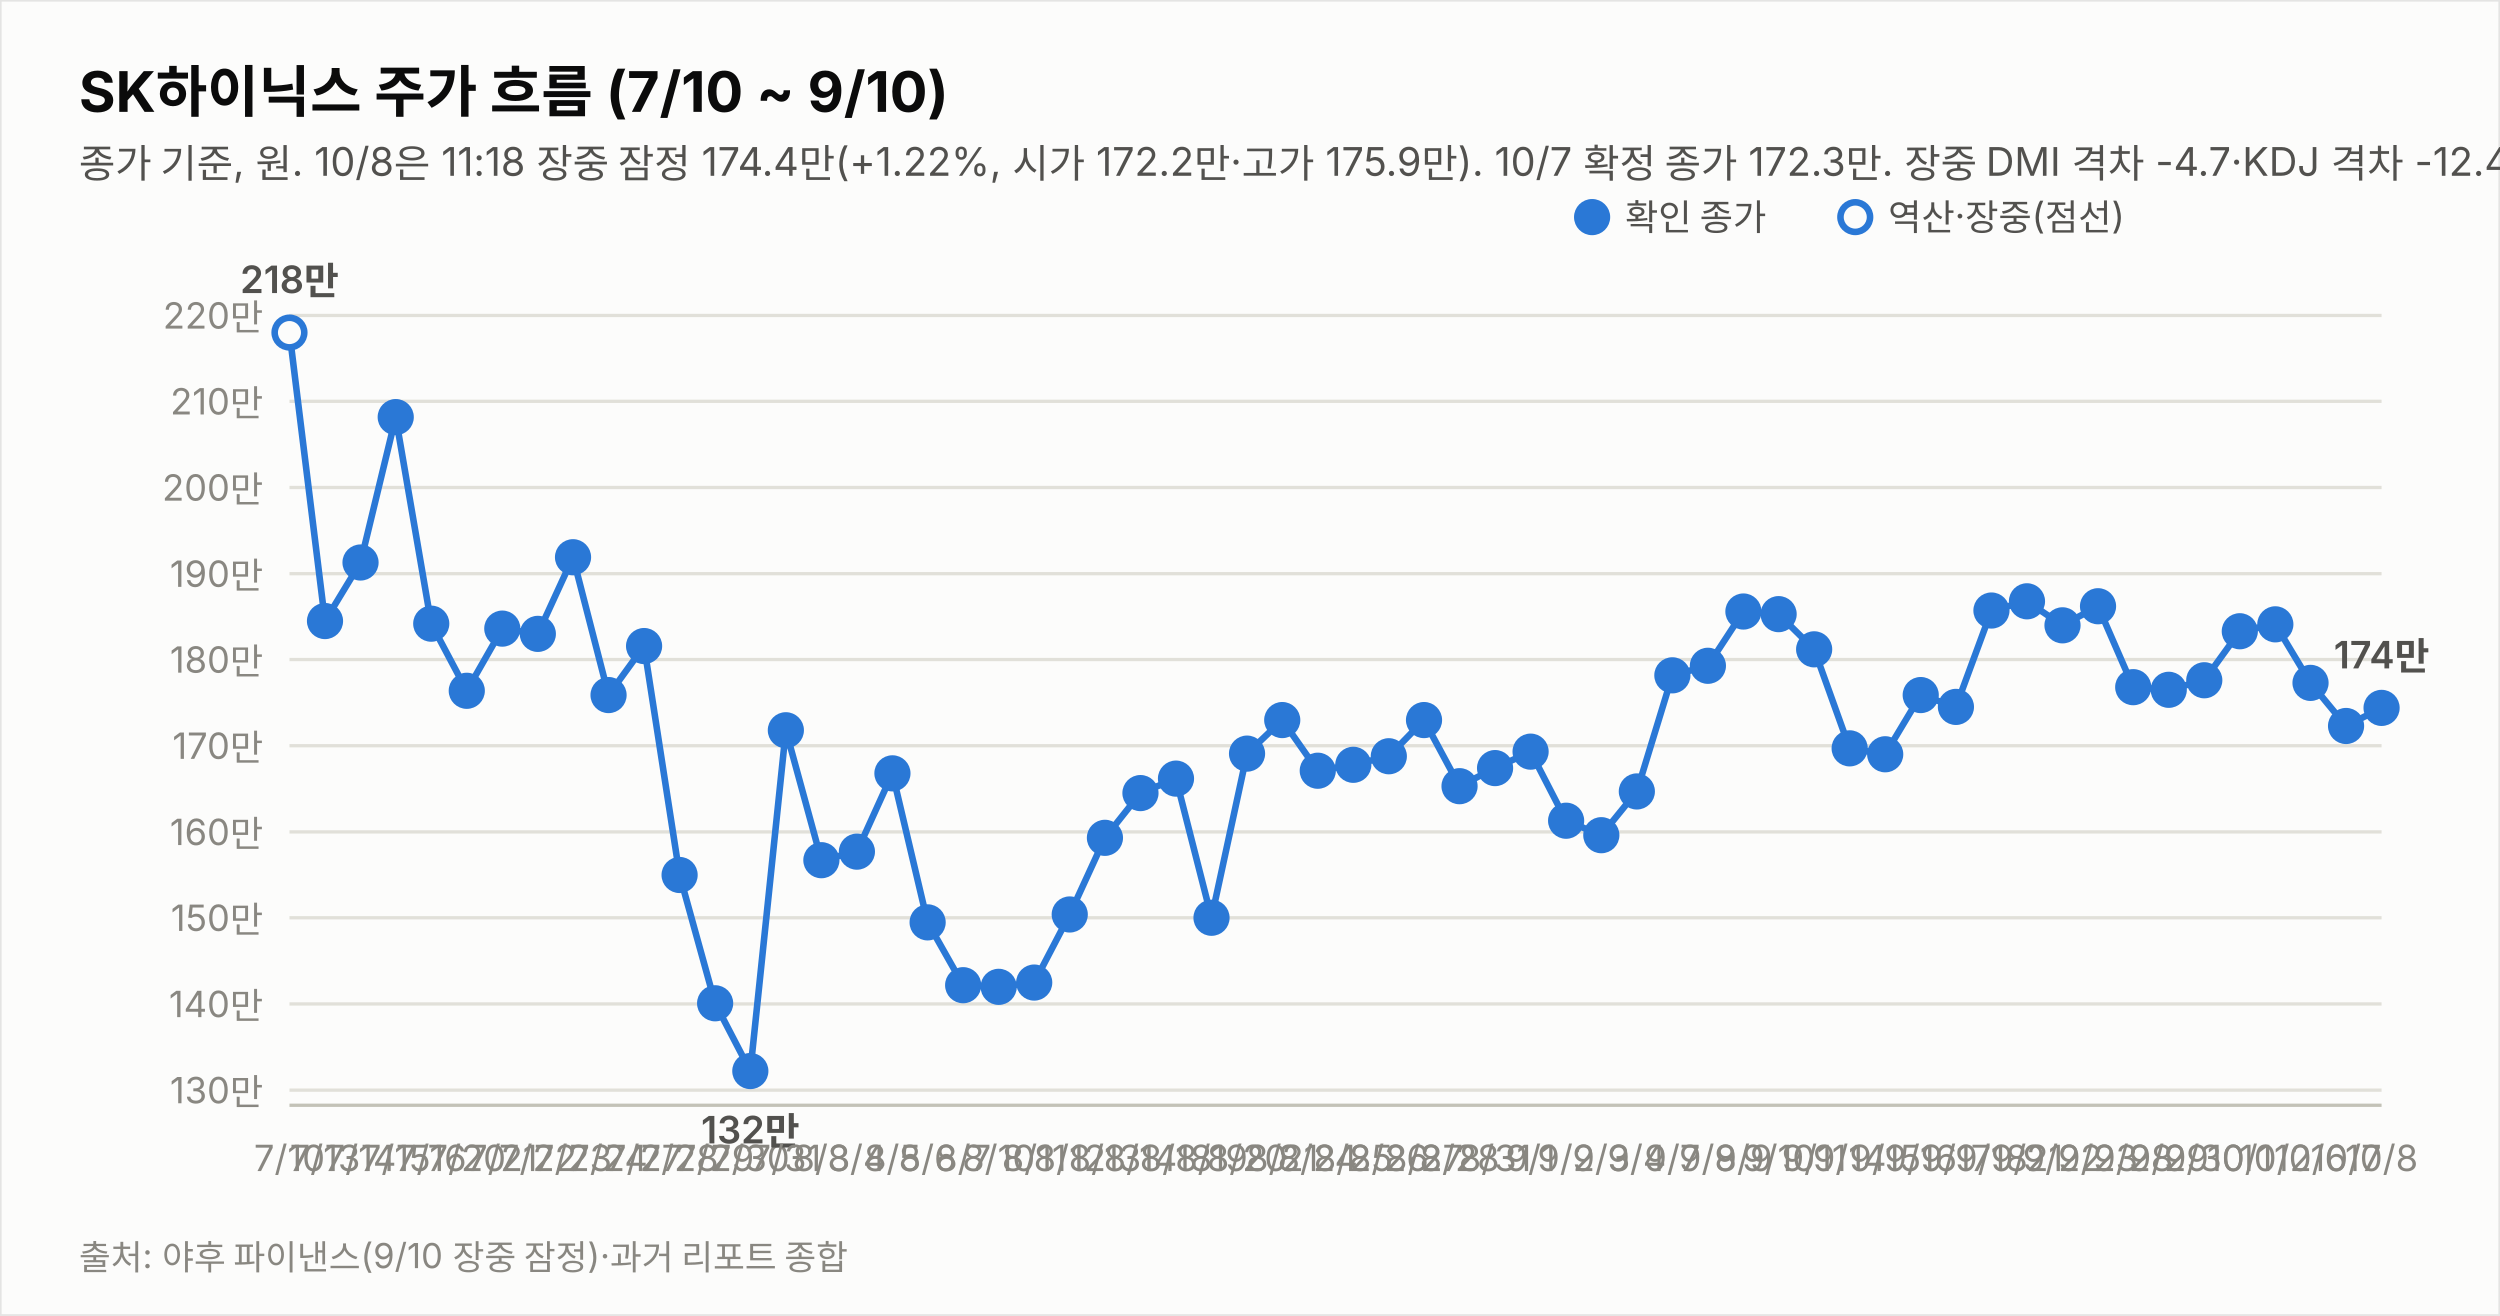
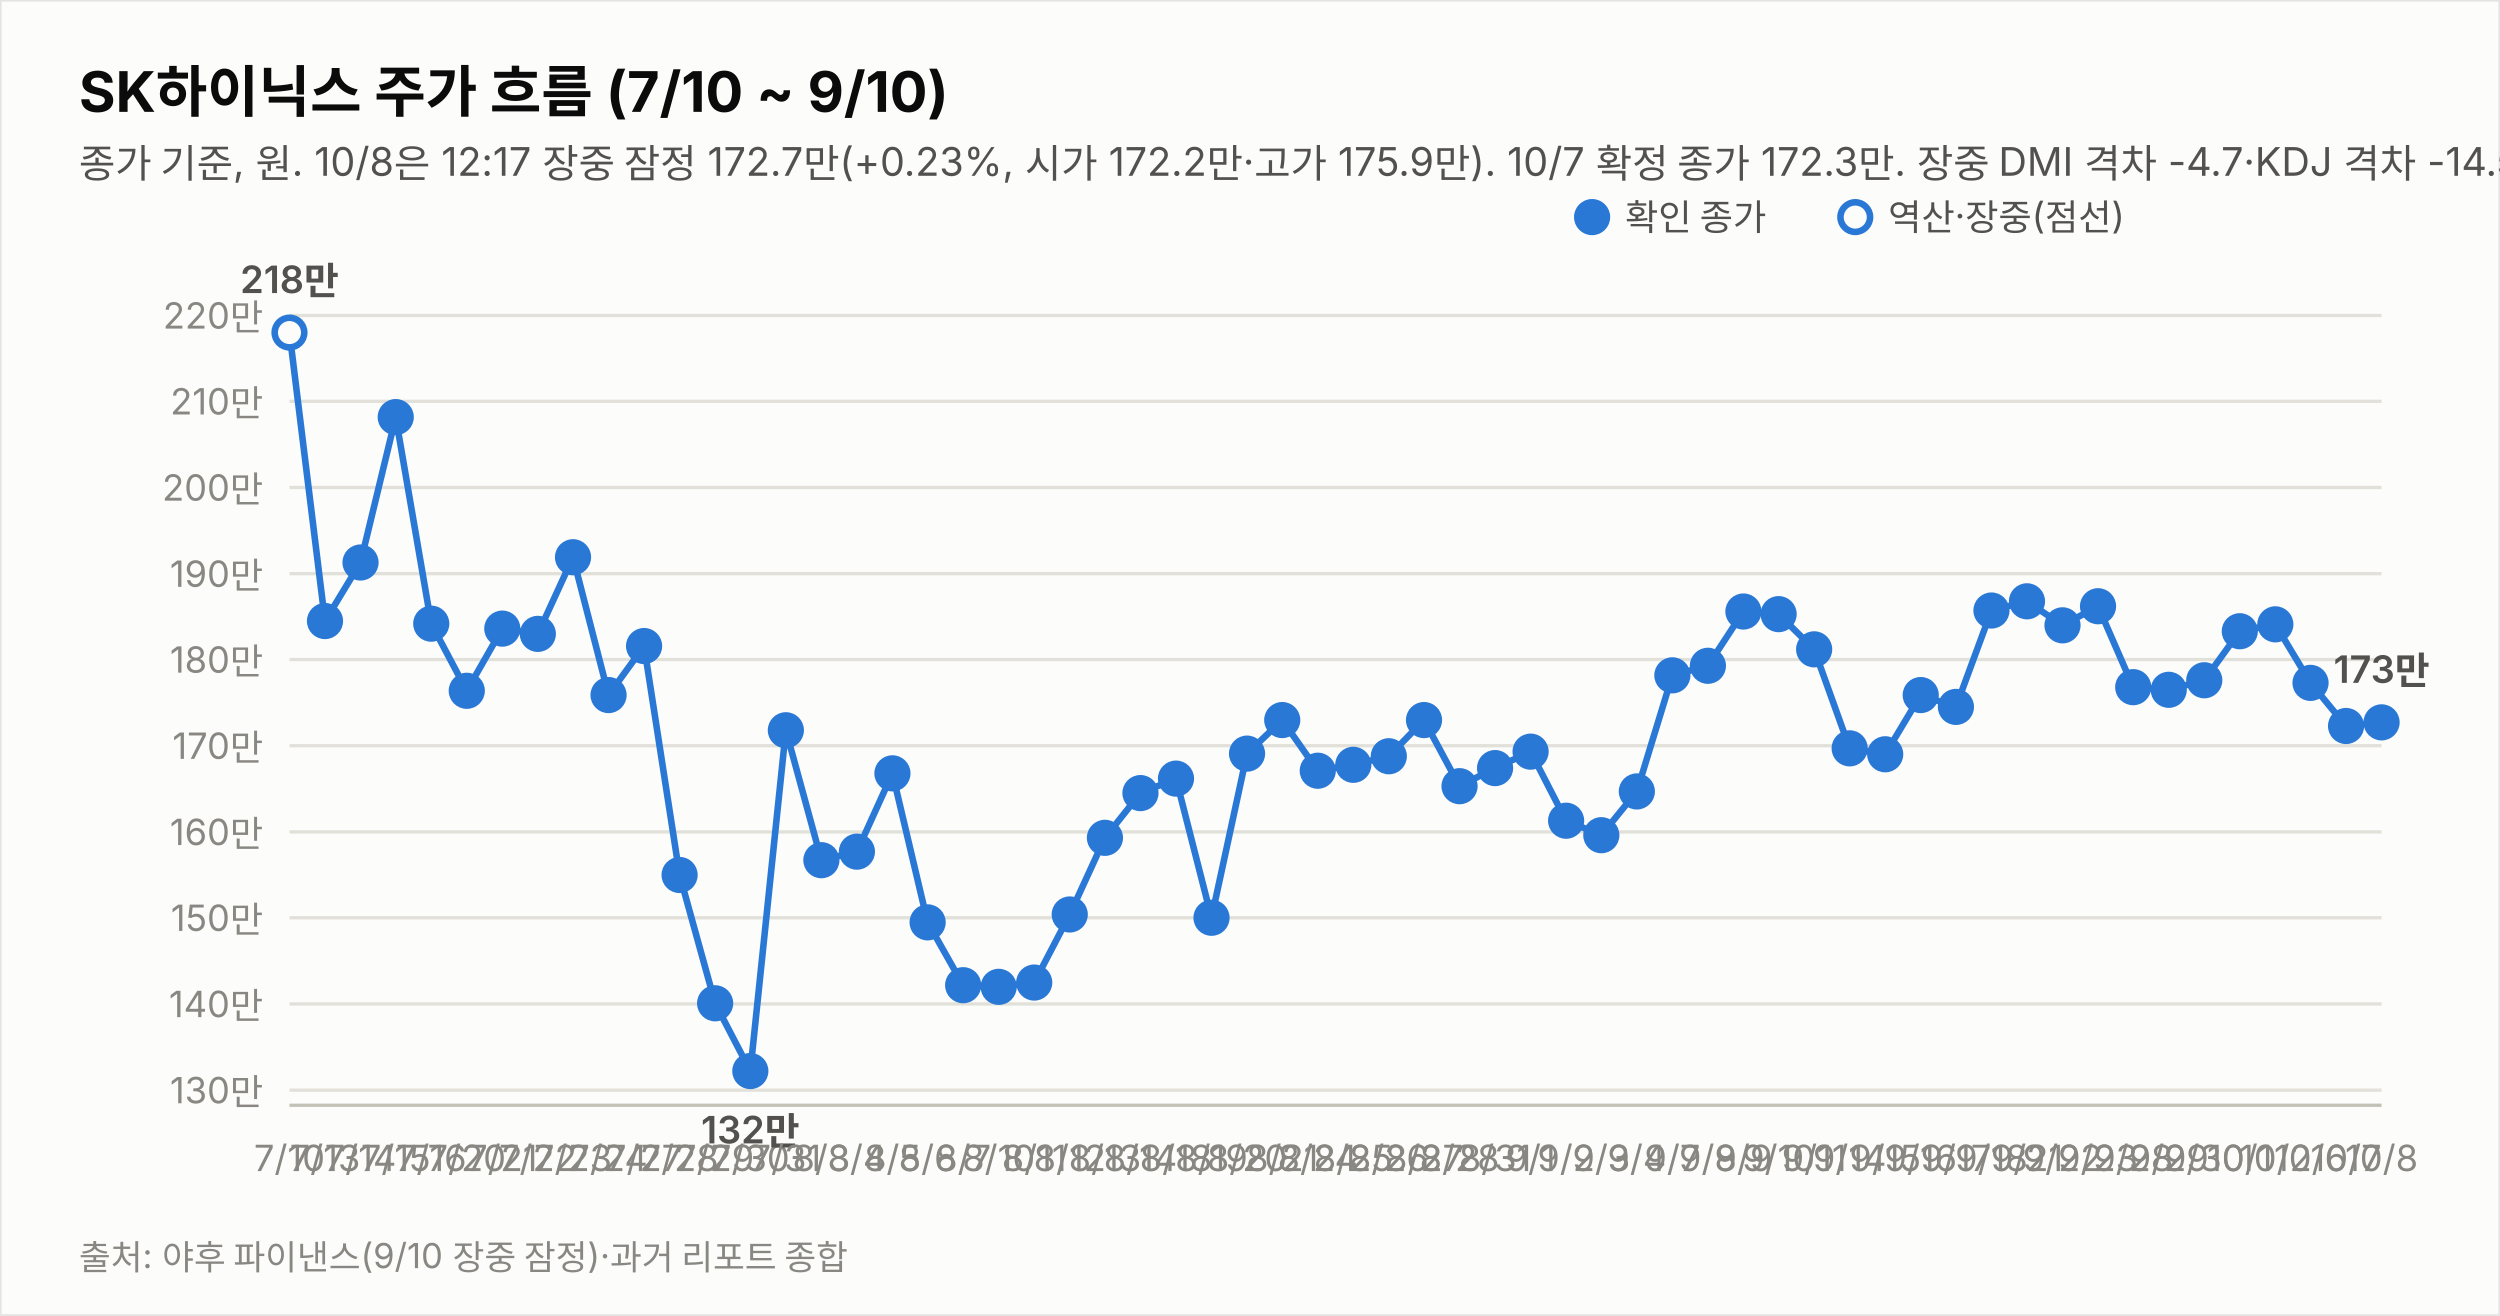
<svg xmlns="http://www.w3.org/2000/svg" width="760" height="400" viewBox="0 0 760 400" font-family="system-ui,-apple-system,&quot;Segoe UI&quot;,&quot;Malgun Gothic&quot;,&quot;Apple SD Gothic Neo&quot;,sans-serif">
  <rect width="760" height="400" fill="#fcfcfb" stroke="rgba(11,11,11,0.10)" />
  <text x="24" y="34" font-size="17" font-weight="700" fill="#0b0b0b">SK하이닉스 주가 흐름 (7/10 ~ 9/10)</text>
-   <text x="24" y="54" font-size="12" fill="#52514e">종가 기준, 원. 10/8은 11:18 장중 잠정 174.4만(+1.22%, 시가 172.2만·고가 175.9만). 10/7 확정 종가 172.3만. 장중 DMI 격차 -4.7·KDJ 격차 -12.4(잠정).</text>
+   <text x="24" y="54" font-size="12" fill="#52514e">종가 기준, 원. 10/8은 12:17 장중 잠정 172.7만(+0.23%, 시가 172.2만·고가 175.9만). 10/7 확정 종가 172.3만. 장중 DMI 격차 -4.7·KDJ 격차 -14.5(잠정).</text>
  <line x1="88" y1="331.4" x2="724" y2="331.4" stroke="#e1e0d9" stroke-width="1" />
  <text x="80" y="335.4" font-size="11" fill="#898781" text-anchor="end" style="font-variant-numeric:tabular-nums">130만</text>
  <line x1="88" y1="305.2" x2="724" y2="305.2" stroke="#e1e0d9" stroke-width="1" />
  <text x="80" y="309.2" font-size="11" fill="#898781" text-anchor="end" style="font-variant-numeric:tabular-nums">140만</text>
  <line x1="88" y1="279.0" x2="724" y2="279.0" stroke="#e1e0d9" stroke-width="1" />
  <text x="80" y="283.0" font-size="11" fill="#898781" text-anchor="end" style="font-variant-numeric:tabular-nums">150만</text>
  <line x1="88" y1="252.9" x2="724" y2="252.9" stroke="#e1e0d9" stroke-width="1" />
  <text x="80" y="256.9" font-size="11" fill="#898781" text-anchor="end" style="font-variant-numeric:tabular-nums">160만</text>
  <line x1="88" y1="226.7" x2="724" y2="226.7" stroke="#e1e0d9" stroke-width="1" />
  <text x="80" y="230.7" font-size="11" fill="#898781" text-anchor="end" style="font-variant-numeric:tabular-nums">170만</text>
  <line x1="88" y1="200.5" x2="724" y2="200.5" stroke="#e1e0d9" stroke-width="1" />
  <text x="80" y="204.5" font-size="11" fill="#898781" text-anchor="end" style="font-variant-numeric:tabular-nums">180만</text>
  <line x1="88" y1="174.4" x2="724" y2="174.4" stroke="#e1e0d9" stroke-width="1" />
  <text x="80" y="178.4" font-size="11" fill="#898781" text-anchor="end" style="font-variant-numeric:tabular-nums">190만</text>
  <line x1="88" y1="148.2" x2="724" y2="148.2" stroke="#e1e0d9" stroke-width="1" />
  <text x="80" y="152.2" font-size="11" fill="#898781" text-anchor="end" style="font-variant-numeric:tabular-nums">200만</text>
  <line x1="88" y1="122.0" x2="724" y2="122.0" stroke="#e1e0d9" stroke-width="1" />
  <text x="80" y="126.0" font-size="11" fill="#898781" text-anchor="end" style="font-variant-numeric:tabular-nums">210만</text>
  <line x1="88" y1="95.9" x2="724" y2="95.9" stroke="#e1e0d9" stroke-width="1" />
  <text x="80" y="99.9" font-size="11" fill="#898781" text-anchor="end" style="font-variant-numeric:tabular-nums">220만</text>
  <line x1="88" y1="336" x2="724" y2="336" stroke="#c3c2b7" stroke-width="1" />
-   <path d="M88.0,101.1 L98.8,188.8 L109.6,171.0 L120.3,126.8 L131.1,189.6 L141.9,210.0 L152.7,191.1 L163.5,192.7 L174.2,169.4 L185.0,211.3 L195.8,196.4 L206.6,266.0 L217.4,305.0 L228.1,325.6 L238.9,222.0 L249.7,261.5 L260.5,258.9 L271.3,235.1 L282.0,280.4 L292.8,299.5 L303.6,300.0 L314.4,298.7 L325.2,278.0 L335.9,254.7 L346.7,241.1 L357.5,236.7 L368.3,279.0 L379.1,229.1 L389.8,218.9 L400.6,234.3 L411.4,232.5 L422.2,229.9 L432.9,218.9 L443.7,239.0 L454.5,233.5 L465.3,228.5 L476.1,249.5 L486.8,253.9 L497.6,240.6 L508.4,205.3 L519.2,202.4 L530.0,185.9 L540.7,186.7 L551.5,197.4 L562.3,227.5 L573.1,229.3 L583.9,211.3 L594.6,214.9 L605.4,185.6 L616.2,182.8 L627.0,190.1 L637.8,184.3 L648.5,208.9 L659.3,209.7 L670.1,206.8 L680.9,191.9 L691.7,189.8 L702.4,207.6 L713.2,220.7 L724.0,215.2" fill="none" stroke="#2a78d6" stroke-width="2" />
+   <path d="M88.0,101.1 L98.8,188.8 L109.6,171.0 L120.3,126.8 L131.1,189.6 L141.9,210.0 L152.7,191.1 L163.5,192.7 L174.2,169.4 L185.0,211.3 L195.8,196.4 L206.6,266.0 L217.4,305.0 L228.1,325.6 L238.9,222.0 L249.7,261.5 L260.5,258.9 L271.3,235.1 L282.0,280.4 L292.8,299.5 L303.6,300.0 L314.4,298.7 L325.2,278.0 L335.9,254.7 L346.7,241.1 L357.5,236.7 L368.3,279.0 L379.1,229.1 L389.8,218.9 L400.6,234.3 L411.4,232.5 L422.2,229.9 L432.9,218.9 L443.7,239.0 L454.5,233.5 L465.3,228.5 L476.1,249.5 L486.8,253.9 L497.6,240.6 L508.4,205.3 L519.2,202.4 L530.0,185.9 L540.7,186.7 L551.5,197.4 L562.3,227.5 L573.1,229.3 L583.9,211.3 L594.6,214.9 L605.4,185.6 L616.2,182.8 L627.0,190.1 L637.8,184.3 L648.5,208.9 L659.3,209.7 L670.1,206.8 L680.9,191.9 L691.7,189.8 L702.4,207.6 L713.2,220.7 L724.0,219.6" fill="none" stroke="#2a78d6" stroke-width="2" />
  <circle cx="88.0" cy="101.1" r="4.5" fill="#fcfcfb" stroke="#2a78d6" stroke-width="2" />
  <text x="88.0" y="356" font-size="11" fill="#898781" text-anchor="middle">7/10</text>
  <text x="88.0" y="89.1" font-size="11.5" font-weight="600" fill="#52514e" text-anchor="middle" style="font-variant-numeric:tabular-nums">218만</text>
  <circle cx="98.8" cy="188.8" r="4.5" fill="#2a78d6" stroke="#2a78d6" stroke-width="2" />
  <text x="98.8" y="356" font-size="11" fill="#898781" text-anchor="middle">7/13</text>
  <circle cx="109.6" cy="171.0" r="4.5" fill="#2a78d6" stroke="#2a78d6" stroke-width="2" />
  <text x="109.6" y="356" font-size="11" fill="#898781" text-anchor="middle">7/14</text>
  <circle cx="120.3" cy="126.8" r="4.5" fill="#2a78d6" stroke="#2a78d6" stroke-width="2" />
  <text x="120.3" y="356" font-size="11" fill="#898781" text-anchor="middle">7/15</text>
  <circle cx="131.1" cy="189.6" r="4.5" fill="#2a78d6" stroke="#2a78d6" stroke-width="2" />
  <text x="131.1" y="356" font-size="11" fill="#898781" text-anchor="middle">7/16</text>
  <circle cx="141.9" cy="210.0" r="4.5" fill="#2a78d6" stroke="#2a78d6" stroke-width="2" />
  <text x="141.9" y="356" font-size="11" fill="#898781" text-anchor="middle">7/20</text>
  <circle cx="152.7" cy="191.1" r="4.5" fill="#2a78d6" stroke="#2a78d6" stroke-width="2" />
  <text x="152.7" y="356" font-size="11" fill="#898781" text-anchor="middle">7/21</text>
  <circle cx="163.5" cy="192.7" r="4.5" fill="#2a78d6" stroke="#2a78d6" stroke-width="2" />
  <text x="163.5" y="356" font-size="11" fill="#898781" text-anchor="middle">7/22</text>
  <circle cx="174.2" cy="169.4" r="4.5" fill="#2a78d6" stroke="#2a78d6" stroke-width="2" />
  <text x="174.2" y="356" font-size="11" fill="#898781" text-anchor="middle">7/23</text>
  <circle cx="185.0" cy="211.3" r="4.5" fill="#2a78d6" stroke="#2a78d6" stroke-width="2" />
  <text x="185.0" y="356" font-size="11" fill="#898781" text-anchor="middle">7/24</text>
  <circle cx="195.8" cy="196.4" r="4.5" fill="#2a78d6" stroke="#2a78d6" stroke-width="2" />
  <text x="195.8" y="356" font-size="11" fill="#898781" text-anchor="middle">7/27</text>
  <circle cx="206.6" cy="266.0" r="4.5" fill="#2a78d6" stroke="#2a78d6" stroke-width="2" />
  <text x="206.6" y="356" font-size="11" fill="#898781" text-anchor="middle">7/28</text>
  <circle cx="217.4" cy="305.0" r="4.5" fill="#2a78d6" stroke="#2a78d6" stroke-width="2" />
  <text x="217.4" y="356" font-size="11" fill="#898781" text-anchor="middle">7/29</text>
  <circle cx="228.1" cy="325.6" r="4.5" fill="#2a78d6" stroke="#2a78d6" stroke-width="2" />
  <text x="228.1" y="356" font-size="11" fill="#898781" text-anchor="middle">7/30</text>
  <text x="228.1" y="347.6" font-size="11.5" font-weight="600" fill="#52514e" text-anchor="middle" style="font-variant-numeric:tabular-nums">132만</text>
  <circle cx="238.9" cy="222.0" r="4.5" fill="#2a78d6" stroke="#2a78d6" stroke-width="2" />
  <text x="238.9" y="356" font-size="11" fill="#898781" text-anchor="middle">7/31</text>
  <circle cx="249.7" cy="261.5" r="4.5" fill="#2a78d6" stroke="#2a78d6" stroke-width="2" />
  <text x="249.7" y="356" font-size="11" fill="#898781" text-anchor="middle">8/3</text>
  <circle cx="260.5" cy="258.9" r="4.5" fill="#2a78d6" stroke="#2a78d6" stroke-width="2" />
  <text x="260.5" y="356" font-size="11" fill="#898781" text-anchor="middle">8/4</text>
  <circle cx="271.3" cy="235.1" r="4.5" fill="#2a78d6" stroke="#2a78d6" stroke-width="2" />
  <text x="271.3" y="356" font-size="11" fill="#898781" text-anchor="middle">8/5</text>
  <circle cx="282.0" cy="280.4" r="4.5" fill="#2a78d6" stroke="#2a78d6" stroke-width="2" />
  <text x="282.0" y="356" font-size="11" fill="#898781" text-anchor="middle">8/6</text>
  <circle cx="292.8" cy="299.5" r="4.5" fill="#2a78d6" stroke="#2a78d6" stroke-width="2" />
  <text x="292.8" y="356" font-size="11" fill="#898781" text-anchor="middle">8/7</text>
  <circle cx="303.6" cy="300.0" r="4.5" fill="#2a78d6" stroke="#2a78d6" stroke-width="2" />
  <text x="303.6" y="356" font-size="11" fill="#898781" text-anchor="middle">8/10</text>
  <circle cx="314.4" cy="298.7" r="4.5" fill="#2a78d6" stroke="#2a78d6" stroke-width="2" />
  <text x="314.4" y="356" font-size="11" fill="#898781" text-anchor="middle">8/11</text>
  <circle cx="325.2" cy="278.0" r="4.5" fill="#2a78d6" stroke="#2a78d6" stroke-width="2" />
  <text x="325.2" y="356" font-size="11" fill="#898781" text-anchor="middle">8/12</text>
  <circle cx="335.9" cy="254.7" r="4.5" fill="#2a78d6" stroke="#2a78d6" stroke-width="2" />
  <text x="335.9" y="356" font-size="11" fill="#898781" text-anchor="middle">8/13</text>
  <circle cx="346.7" cy="241.1" r="4.5" fill="#2a78d6" stroke="#2a78d6" stroke-width="2" />
  <text x="346.7" y="356" font-size="11" fill="#898781" text-anchor="middle">8/14</text>
  <circle cx="357.5" cy="236.7" r="4.5" fill="#2a78d6" stroke="#2a78d6" stroke-width="2" />
  <text x="357.5" y="356" font-size="11" fill="#898781" text-anchor="middle">8/18</text>
  <circle cx="368.3" cy="279.0" r="4.5" fill="#2a78d6" stroke="#2a78d6" stroke-width="2" />
  <text x="368.3" y="356" font-size="11" fill="#898781" text-anchor="middle">8/19</text>
  <circle cx="379.1" cy="229.1" r="4.5" fill="#2a78d6" stroke="#2a78d6" stroke-width="2" />
  <text x="379.1" y="356" font-size="11" fill="#898781" text-anchor="middle">8/20</text>
  <circle cx="389.8" cy="218.9" r="4.5" fill="#2a78d6" stroke="#2a78d6" stroke-width="2" />
  <text x="389.8" y="356" font-size="11" fill="#898781" text-anchor="middle">8/21</text>
  <circle cx="400.6" cy="234.3" r="4.5" fill="#2a78d6" stroke="#2a78d6" stroke-width="2" />
  <text x="400.6" y="356" font-size="11" fill="#898781" text-anchor="middle">8/24</text>
  <circle cx="411.4" cy="232.5" r="4.5" fill="#2a78d6" stroke="#2a78d6" stroke-width="2" />
  <text x="411.4" y="356" font-size="11" fill="#898781" text-anchor="middle">8/25</text>
  <circle cx="422.2" cy="229.9" r="4.5" fill="#2a78d6" stroke="#2a78d6" stroke-width="2" />
  <text x="422.2" y="356" font-size="11" fill="#898781" text-anchor="middle">8/26</text>
  <circle cx="432.9" cy="218.9" r="4.5" fill="#2a78d6" stroke="#2a78d6" stroke-width="2" />
  <text x="432.9" y="356" font-size="11" fill="#898781" text-anchor="middle">8/27</text>
  <circle cx="443.7" cy="239.0" r="4.5" fill="#2a78d6" stroke="#2a78d6" stroke-width="2" />
  <text x="443.7" y="356" font-size="11" fill="#898781" text-anchor="middle">8/28</text>
  <circle cx="454.5" cy="233.5" r="4.5" fill="#2a78d6" stroke="#2a78d6" stroke-width="2" />
  <text x="454.5" y="356" font-size="11" fill="#898781" text-anchor="middle">8/31</text>
  <circle cx="465.3" cy="228.5" r="4.5" fill="#2a78d6" stroke="#2a78d6" stroke-width="2" />
  <text x="465.3" y="356" font-size="11" fill="#898781" text-anchor="middle">9/1</text>
  <circle cx="476.1" cy="249.5" r="4.5" fill="#2a78d6" stroke="#2a78d6" stroke-width="2" />
  <text x="476.1" y="356" font-size="11" fill="#898781" text-anchor="middle">9/2</text>
  <circle cx="486.8" cy="253.9" r="4.5" fill="#2a78d6" stroke="#2a78d6" stroke-width="2" />
  <text x="486.8" y="356" font-size="11" fill="#898781" text-anchor="middle">9/3</text>
  <circle cx="497.6" cy="240.6" r="4.5" fill="#2a78d6" stroke="#2a78d6" stroke-width="2" />
  <text x="497.6" y="356" font-size="11" fill="#898781" text-anchor="middle">9/4</text>
  <circle cx="508.4" cy="205.3" r="4.5" fill="#2a78d6" stroke="#2a78d6" stroke-width="2" />
  <text x="508.4" y="356" font-size="11" fill="#898781" text-anchor="middle">9/7</text>
  <circle cx="519.2" cy="202.4" r="4.5" fill="#2a78d6" stroke="#2a78d6" stroke-width="2" />
  <text x="519.2" y="356" font-size="11" fill="#898781" text-anchor="middle">9/8</text>
  <circle cx="530.0" cy="185.9" r="4.5" fill="#2a78d6" stroke="#2a78d6" stroke-width="2" />
  <text x="530.0" y="356" font-size="11" fill="#898781" text-anchor="middle">9/9</text>
  <circle cx="540.7" cy="186.7" r="4.5" fill="#2a78d6" stroke="#2a78d6" stroke-width="2" />
  <text x="540.7" y="356" font-size="11" fill="#898781" text-anchor="middle">9/10</text>
  <circle cx="551.5" cy="197.4" r="4.5" fill="#2a78d6" stroke="#2a78d6" stroke-width="2" />
  <text x="551.5" y="356" font-size="11" fill="#898781" text-anchor="middle">9/11</text>
  <circle cx="562.3" cy="227.5" r="4.5" fill="#2a78d6" stroke="#2a78d6" stroke-width="2" />
  <text x="562.3" y="356" font-size="11" fill="#898781" text-anchor="middle">9/14</text>
  <circle cx="573.1" cy="229.3" r="4.5" fill="#2a78d6" stroke="#2a78d6" stroke-width="2" />
  <text x="573.1" y="356" font-size="11" fill="#898781" text-anchor="middle">9/15</text>
  <circle cx="583.9" cy="211.3" r="4.5" fill="#2a78d6" stroke="#2a78d6" stroke-width="2" />
  <text x="583.9" y="356" font-size="11" fill="#898781" text-anchor="middle">9/16</text>
  <circle cx="594.6" cy="214.9" r="4.5" fill="#2a78d6" stroke="#2a78d6" stroke-width="2" />
  <text x="594.6" y="356" font-size="11" fill="#898781" text-anchor="middle">9/17</text>
  <circle cx="605.4" cy="185.6" r="4.5" fill="#2a78d6" stroke="#2a78d6" stroke-width="2" />
  <text x="605.4" y="356" font-size="11" fill="#898781" text-anchor="middle">9/18</text>
  <circle cx="616.2" cy="182.8" r="4.5" fill="#2a78d6" stroke="#2a78d6" stroke-width="2" />
  <text x="616.2" y="356" font-size="11" fill="#898781" text-anchor="middle">9/21</text>
  <circle cx="627.0" cy="190.1" r="4.5" fill="#2a78d6" stroke="#2a78d6" stroke-width="2" />
  <text x="627.0" y="356" font-size="11" fill="#898781" text-anchor="middle">9/22</text>
  <circle cx="637.8" cy="184.3" r="4.5" fill="#2a78d6" stroke="#2a78d6" stroke-width="2" />
  <text x="637.8" y="356" font-size="11" fill="#898781" text-anchor="middle">9/23</text>
  <circle cx="648.5" cy="208.9" r="4.5" fill="#2a78d6" stroke="#2a78d6" stroke-width="2" />
  <text x="648.5" y="356" font-size="11" fill="#898781" text-anchor="middle">9/28</text>
  <circle cx="659.3" cy="209.7" r="4.5" fill="#2a78d6" stroke="#2a78d6" stroke-width="2" />
  <text x="659.3" y="356" font-size="11" fill="#898781" text-anchor="middle">9/29</text>
  <circle cx="670.1" cy="206.8" r="4.5" fill="#2a78d6" stroke="#2a78d6" stroke-width="2" />
  <text x="670.1" y="356" font-size="11" fill="#898781" text-anchor="middle">9/30</text>
  <circle cx="680.9" cy="191.9" r="4.5" fill="#2a78d6" stroke="#2a78d6" stroke-width="2" />
  <text x="680.9" y="356" font-size="11" fill="#898781" text-anchor="middle">10/1</text>
  <circle cx="691.7" cy="189.8" r="4.5" fill="#2a78d6" stroke="#2a78d6" stroke-width="2" />
  <text x="691.7" y="356" font-size="11" fill="#898781" text-anchor="middle">10/2</text>
  <circle cx="702.4" cy="207.6" r="4.5" fill="#2a78d6" stroke="#2a78d6" stroke-width="2" />
  <text x="702.4" y="356" font-size="11" fill="#898781" text-anchor="middle">10/6</text>
  <circle cx="713.2" cy="220.7" r="4.5" fill="#2a78d6" stroke="#2a78d6" stroke-width="2" />
  <text x="713.2" y="356" font-size="11" fill="#898781" text-anchor="middle">10/7</text>
-   <circle cx="724.0" cy="215.2" r="4.5" fill="#2a78d6" stroke="#2a78d6" stroke-width="2" />
+   <circle cx="724.0" cy="219.6" r="4.5" fill="#2a78d6" stroke="#2a78d6" stroke-width="2" />
  <text x="724.0" y="356" font-size="11" fill="#898781" text-anchor="middle">10/8</text>
-   <text x="724.0" y="203.2" font-size="11.5" font-weight="600" fill="#52514e" text-anchor="middle" style="font-variant-numeric:tabular-nums">174만</text>
+   <text x="724.0" y="207.6" font-size="11.5" font-weight="600" fill="#52514e" text-anchor="middle" style="font-variant-numeric:tabular-nums">173만</text>
  <circle cx="484" cy="66" r="4.5" fill="#2a78d6" stroke="#2a78d6" stroke-width="2" />
  <text x="494" y="70" font-size="11" fill="#52514e">확인 종가</text>
  <circle cx="564" cy="66" r="4.5" fill="#fcfcfb" stroke="#2a78d6" stroke-width="2" />
  <text x="574" y="70" font-size="11" fill="#52514e">역산·장중(점선)</text>
  <text x="24" y="386" font-size="10.5" fill="#898781">출처: 야후 파이낸스(9/10 장중 잠정)·과거 리포트 종합</text>
</svg>
